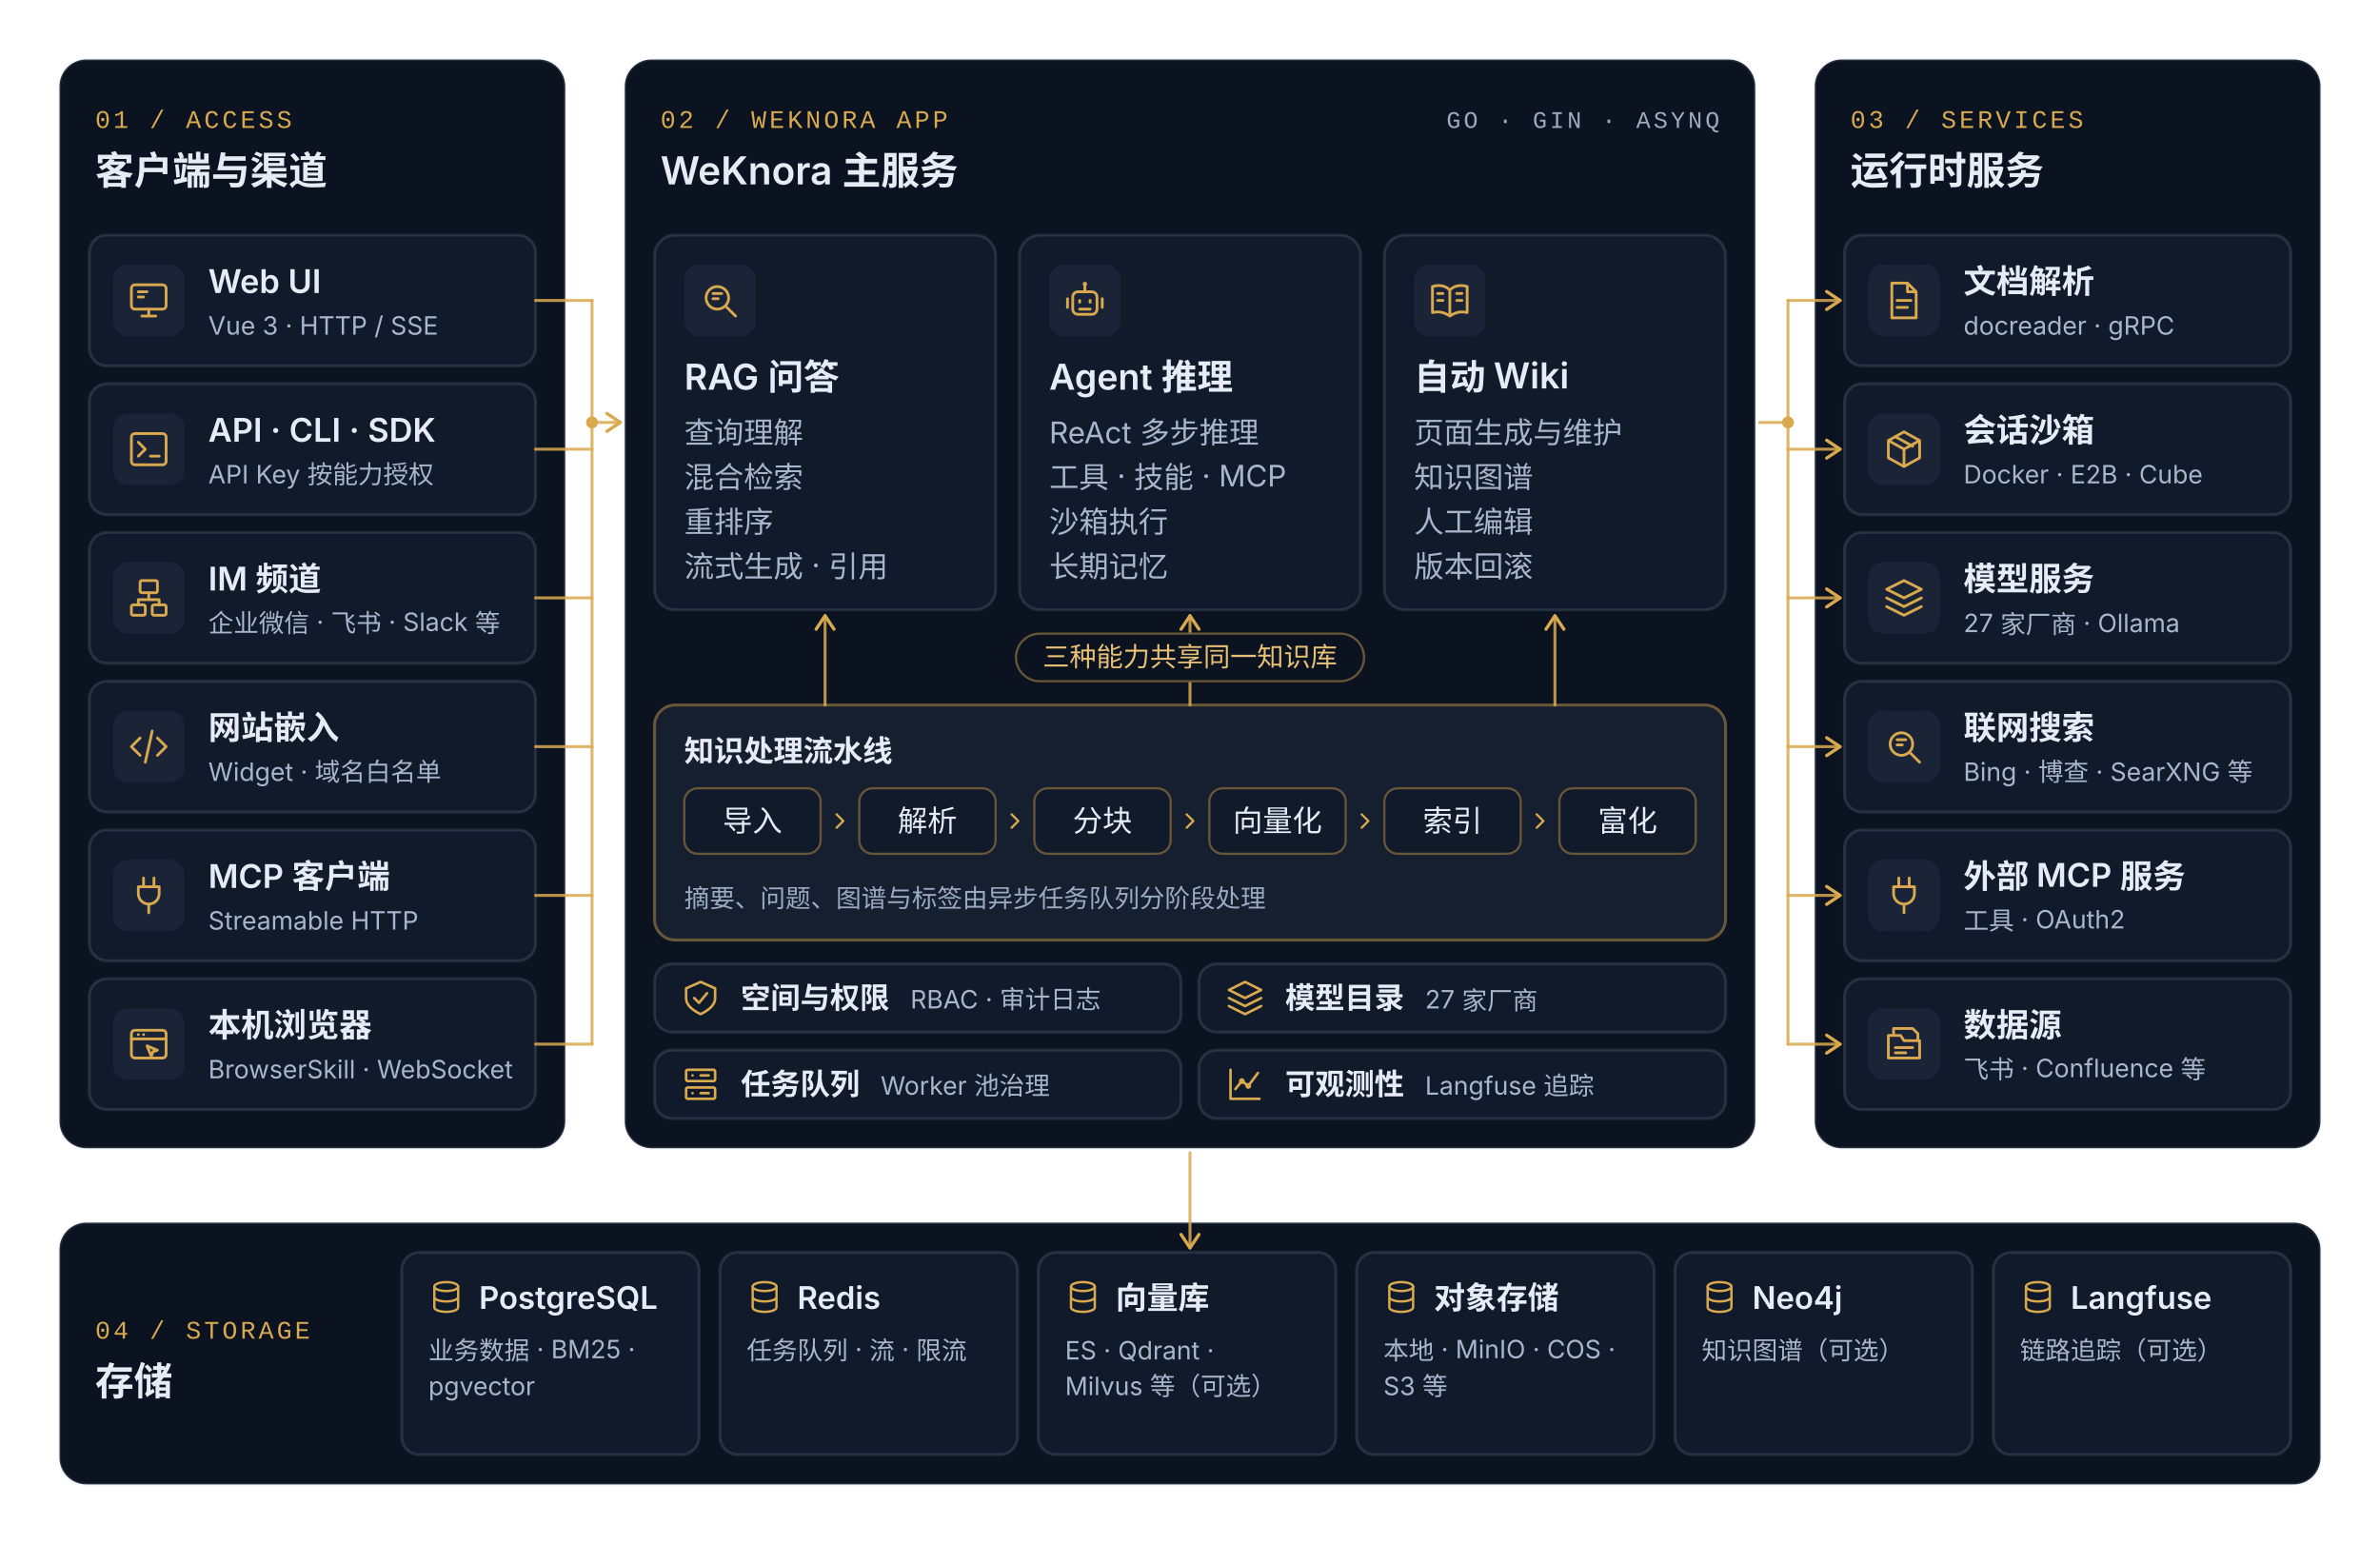
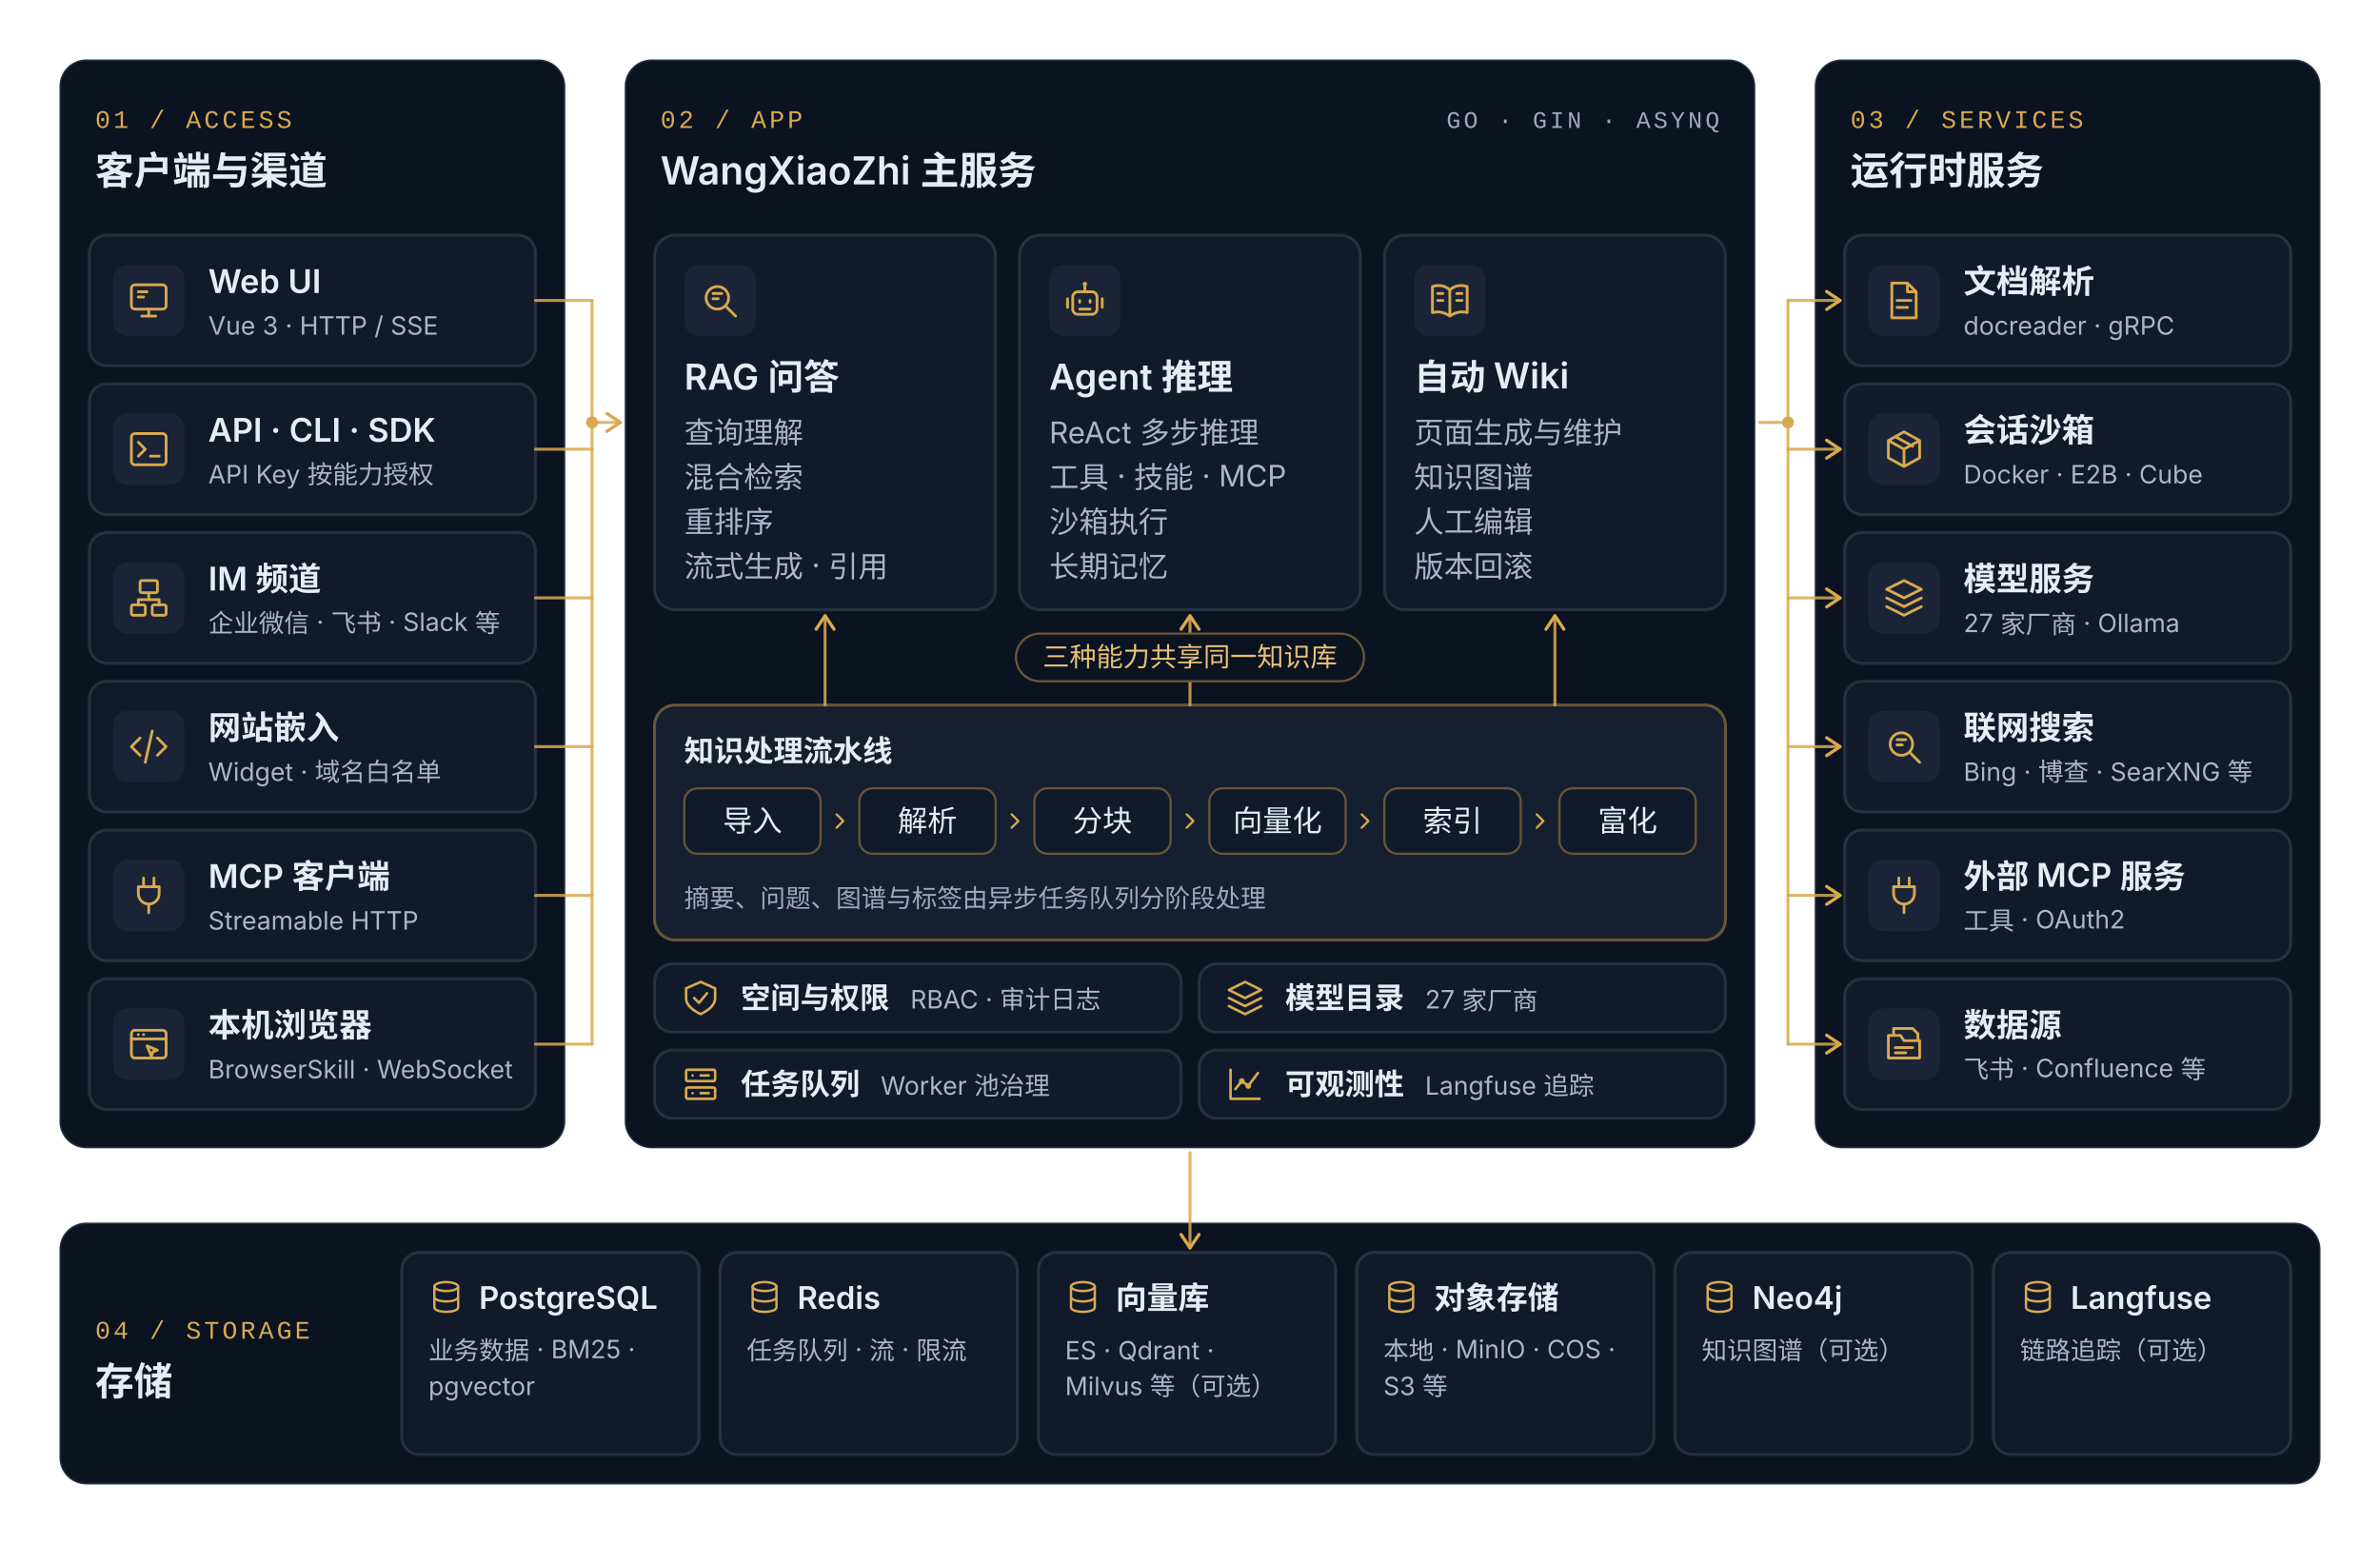
- <svg xmlns="http://www.w3.org/2000/svg" viewBox="0 0 1600 1038" width="1600" height="1038" role="img" aria-label="WeKnora architecture">
+ <svg xmlns="http://www.w3.org/2000/svg" viewBox="0 0 1600 1038" width="1600" height="1038" role="img" aria-label="WangXiaoZhi architecture">
  <rect width="1600" height="1038" fill="none" />
  <rect x="40" y="40" width="340" height="732" rx="18" fill="#0b1220" stroke="rgba(190,208,232,.14)" stroke-width="2" />
  <text x="64" y="86" font-family="'JetBrains Mono', SFMono-Regular, 'SF Mono', Menlo, Consolas, 'Liberation Mono', monospace" font-size="17" letter-spacing="2" fill="#d9a94f">01 / ACCESS</text>
  <text x="64" y="124" font-family="Inter, -apple-system, BlinkMacSystemFont, 'Segoe UI', 'PingFang SC', 'Hiragino Sans GB', 'Noto Sans CJK SC', 'Microsoft YaHei', sans-serif" font-size="26" font-weight="600" fill="#e6ecf5">客户端与渠道</text>
  <rect x="60" y="158" width="300" height="88" rx="12" fill="#101a2b" stroke="rgba(190,208,232,.14)" stroke-width="2" />
  <rect x="76" y="178" width="48" height="48" rx="10" fill="#1a2436" />
  <g transform="translate(86 188) scale(1.166667)" fill="none" stroke="#d9a94f" stroke-width="1.6" stroke-linecap="round" stroke-linejoin="round">
    <rect x="2" y="3" width="20" height="14" rx="2" />
    <path d="M8 21h8m-4-4v4M6 7h5m-5 3h3" />
  </g>
  <text x="140" y="197" font-family="Inter, -apple-system, BlinkMacSystemFont, 'Segoe UI', 'PingFang SC', 'Hiragino Sans GB', 'Noto Sans CJK SC', 'Microsoft YaHei', sans-serif" font-size="22" font-weight="600" fill="#e6ecf5">Web UI</text>
  <text x="140" y="225" font-family="Inter, -apple-system, BlinkMacSystemFont, 'Segoe UI', 'PingFang SC', 'Hiragino Sans GB', 'Noto Sans CJK SC', 'Microsoft YaHei', sans-serif" font-size="17" fill="#a9b6c9">Vue 3 · HTTP / SSE</text>
  <rect x="60" y="258" width="300" height="88" rx="12" fill="#101a2b" stroke="rgba(190,208,232,.14)" stroke-width="2" />
  <rect x="76" y="278" width="48" height="48" rx="10" fill="#1a2436" />
  <g transform="translate(86 288) scale(1.166667)" fill="none" stroke="#d9a94f" stroke-width="1.6" stroke-linecap="round" stroke-linejoin="round">
    <rect x="2" y="3" width="20" height="18" rx="2" />
    <path d="m6 8 4 4-4 4m7 0h5" />
  </g>
  <text x="140" y="297" font-family="Inter, -apple-system, BlinkMacSystemFont, 'Segoe UI', 'PingFang SC', 'Hiragino Sans GB', 'Noto Sans CJK SC', 'Microsoft YaHei', sans-serif" font-size="22" font-weight="600" fill="#e6ecf5">API · CLI · SDK</text>
  <text x="140" y="325" font-family="Inter, -apple-system, BlinkMacSystemFont, 'Segoe UI', 'PingFang SC', 'Hiragino Sans GB', 'Noto Sans CJK SC', 'Microsoft YaHei', sans-serif" font-size="17" fill="#a9b6c9">API Key 按能力授权</text>
  <rect x="60" y="358" width="300" height="88" rx="12" fill="#101a2b" stroke="rgba(190,208,232,.14)" stroke-width="2" />
  <rect x="76" y="378" width="48" height="48" rx="10" fill="#1a2436" />
  <g transform="translate(86 388) scale(1.166667)" fill="none" stroke="#d9a94f" stroke-width="1.6" stroke-linecap="round" stroke-linejoin="round">
    <rect x="7" y="2" width="10" height="7" rx="1" />
    <rect x="2" y="16" width="8" height="6" rx="1" />
    <rect x="14" y="16" width="8" height="6" rx="1" />
    <path d="M12 9v4m-6 3v-3h12v3" />
  </g>
  <text x="140" y="397" font-family="Inter, -apple-system, BlinkMacSystemFont, 'Segoe UI', 'PingFang SC', 'Hiragino Sans GB', 'Noto Sans CJK SC', 'Microsoft YaHei', sans-serif" font-size="22" font-weight="600" fill="#e6ecf5">IM 频道</text>
  <text x="140" y="425" font-family="Inter, -apple-system, BlinkMacSystemFont, 'Segoe UI', 'PingFang SC', 'Hiragino Sans GB', 'Noto Sans CJK SC', 'Microsoft YaHei', sans-serif" font-size="17" fill="#a9b6c9">企业微信 · 飞书 · Slack 等</text>
  <rect x="60" y="458" width="300" height="88" rx="12" fill="#101a2b" stroke="rgba(190,208,232,.14)" stroke-width="2" />
  <rect x="76" y="478" width="48" height="48" rx="10" fill="#1a2436" />
  <g transform="translate(86 488) scale(1.166667)" fill="none" stroke="#d9a94f" stroke-width="1.6" stroke-linecap="round" stroke-linejoin="round">
    <path d="m7 7-5 5 5 5m10-10 5 5-5 5m-3-14-4 18" />
  </g>
  <text x="140" y="497" font-family="Inter, -apple-system, BlinkMacSystemFont, 'Segoe UI', 'PingFang SC', 'Hiragino Sans GB', 'Noto Sans CJK SC', 'Microsoft YaHei', sans-serif" font-size="22" font-weight="600" fill="#e6ecf5">网站嵌入</text>
  <text x="140" y="525" font-family="Inter, -apple-system, BlinkMacSystemFont, 'Segoe UI', 'PingFang SC', 'Hiragino Sans GB', 'Noto Sans CJK SC', 'Microsoft YaHei', sans-serif" font-size="17" fill="#a9b6c9">Widget · 域名白名单</text>
  <rect x="60" y="558" width="300" height="88" rx="12" fill="#101a2b" stroke="rgba(190,208,232,.14)" stroke-width="2" />
  <rect x="76" y="578" width="48" height="48" rx="10" fill="#1a2436" />
  <g transform="translate(86 588) scale(1.166667)" fill="none" stroke="#d9a94f" stroke-width="1.6" stroke-linecap="round" stroke-linejoin="round">
    <path d="M9 2v5m6-5v5M6 7h12v4a6 6 0 0 1-12 0V7Zm6 10v5" />
  </g>
  <text x="140" y="597" font-family="Inter, -apple-system, BlinkMacSystemFont, 'Segoe UI', 'PingFang SC', 'Hiragino Sans GB', 'Noto Sans CJK SC', 'Microsoft YaHei', sans-serif" font-size="22" font-weight="600" fill="#e6ecf5">MCP 客户端</text>
  <text x="140" y="625" font-family="Inter, -apple-system, BlinkMacSystemFont, 'Segoe UI', 'PingFang SC', 'Hiragino Sans GB', 'Noto Sans CJK SC', 'Microsoft YaHei', sans-serif" font-size="17" fill="#a9b6c9">Streamable HTTP</text>
  <rect x="60" y="658" width="300" height="88" rx="12" fill="#101a2b" stroke="rgba(190,208,232,.14)" stroke-width="2" />
  <rect x="76" y="678" width="48" height="48" rx="10" fill="#1a2436" />
  <g transform="translate(86 688) scale(1.166667)" fill="none" stroke="#d9a94f" stroke-width="1.6" stroke-linecap="round" stroke-linejoin="round">
    <rect x="2" y="4" width="20" height="16" rx="2" />
    <path d="M2 9h20M6 6.5h.01M9 6.5h.01" />
    <path d="m11 13 6 2.5-2.6.9-.9 2.6Z" />
  </g>
  <text x="140" y="697" font-family="Inter, -apple-system, BlinkMacSystemFont, 'Segoe UI', 'PingFang SC', 'Hiragino Sans GB', 'Noto Sans CJK SC', 'Microsoft YaHei', sans-serif" font-size="22" font-weight="600" fill="#e6ecf5">本机浏览器</text>
  <text x="140" y="725" font-family="Inter, -apple-system, BlinkMacSystemFont, 'Segoe UI', 'PingFang SC', 'Hiragino Sans GB', 'Noto Sans CJK SC', 'Microsoft YaHei', sans-serif" font-size="17" fill="#a9b6c9">BrowserSkill · WebSocket</text>
  <rect x="1220" y="40" width="340" height="732" rx="18" fill="#0b1220" stroke="rgba(190,208,232,.14)" stroke-width="2" />
  <text x="1244" y="86" font-family="'JetBrains Mono', SFMono-Regular, 'SF Mono', Menlo, Consolas, 'Liberation Mono', monospace" font-size="17" letter-spacing="2" fill="#d9a94f">03 / SERVICES</text>
  <text x="1244" y="124" font-family="Inter, -apple-system, BlinkMacSystemFont, 'Segoe UI', 'PingFang SC', 'Hiragino Sans GB', 'Noto Sans CJK SC', 'Microsoft YaHei', sans-serif" font-size="26" font-weight="600" fill="#e6ecf5">运行时服务</text>
  <rect x="1240" y="158" width="300" height="88" rx="12" fill="#101a2b" stroke="rgba(190,208,232,.14)" stroke-width="2" />
  <rect x="1256" y="178" width="48" height="48" rx="10" fill="#1a2436" />
  <g transform="translate(1266 188) scale(1.166667)" fill="none" stroke="#d9a94f" stroke-width="1.6" stroke-linecap="round" stroke-linejoin="round">
    <path d="M14 2H5v20h14V7l-5-5Zm0 0v5h5M8 12h8m-8 4h6" />
  </g>
  <text x="1320" y="197" font-family="Inter, -apple-system, BlinkMacSystemFont, 'Segoe UI', 'PingFang SC', 'Hiragino Sans GB', 'Noto Sans CJK SC', 'Microsoft YaHei', sans-serif" font-size="22" font-weight="600" fill="#e6ecf5">文档解析</text>
  <text x="1320" y="225" font-family="Inter, -apple-system, BlinkMacSystemFont, 'Segoe UI', 'PingFang SC', 'Hiragino Sans GB', 'Noto Sans CJK SC', 'Microsoft YaHei', sans-serif" font-size="17" fill="#a9b6c9">docreader · gRPC</text>
  <rect x="1240" y="258" width="300" height="88" rx="12" fill="#101a2b" stroke="rgba(190,208,232,.14)" stroke-width="2" />
  <rect x="1256" y="278" width="48" height="48" rx="10" fill="#1a2436" />
  <g transform="translate(1266 288) scale(1.166667)" fill="none" stroke="#d9a94f" stroke-width="1.6" stroke-linecap="round" stroke-linejoin="round">
    <path d="m12 2 9 5v10l-9 5-9-5V7l9-5Zm0 10 9-5M12 12 3 7m9 5v10" />
    <path d="m7 4.8 10 5.5" />
  </g>
  <text x="1320" y="297" font-family="Inter, -apple-system, BlinkMacSystemFont, 'Segoe UI', 'PingFang SC', 'Hiragino Sans GB', 'Noto Sans CJK SC', 'Microsoft YaHei', sans-serif" font-size="22" font-weight="600" fill="#e6ecf5">会话沙箱</text>
  <text x="1320" y="325" font-family="Inter, -apple-system, BlinkMacSystemFont, 'Segoe UI', 'PingFang SC', 'Hiragino Sans GB', 'Noto Sans CJK SC', 'Microsoft YaHei', sans-serif" font-size="17" fill="#a9b6c9">Docker · E2B · Cube</text>
  <rect x="1240" y="358" width="300" height="88" rx="12" fill="#101a2b" stroke="rgba(190,208,232,.14)" stroke-width="2" />
  <rect x="1256" y="378" width="48" height="48" rx="10" fill="#1a2436" />
  <g transform="translate(1266 388) scale(1.166667)" fill="none" stroke="#d9a94f" stroke-width="1.6" stroke-linecap="round" stroke-linejoin="round">
    <path d="m12 2 10 5-10 5L2 7l10-5Zm-10 10 10 5 10-5M2 17l10 5 10-5" />
  </g>
  <text x="1320" y="397" font-family="Inter, -apple-system, BlinkMacSystemFont, 'Segoe UI', 'PingFang SC', 'Hiragino Sans GB', 'Noto Sans CJK SC', 'Microsoft YaHei', sans-serif" font-size="22" font-weight="600" fill="#e6ecf5">模型服务</text>
  <text x="1320" y="425" font-family="Inter, -apple-system, BlinkMacSystemFont, 'Segoe UI', 'PingFang SC', 'Hiragino Sans GB', 'Noto Sans CJK SC', 'Microsoft YaHei', sans-serif" font-size="17" fill="#a9b6c9">27 家厂商 · Ollama</text>
  <rect x="1240" y="458" width="300" height="88" rx="12" fill="#101a2b" stroke="rgba(190,208,232,.14)" stroke-width="2" />
  <rect x="1256" y="478" width="48" height="48" rx="10" fill="#1a2436" />
  <g transform="translate(1266 488) scale(1.166667)" fill="none" stroke="#d9a94f" stroke-width="1.6" stroke-linecap="round" stroke-linejoin="round">
    <circle cx="10.5" cy="10.5" r="6.5" />
    <path d="m16 16 5 5M8 8h5M8 11h3" />
  </g>
  <text x="1320" y="497" font-family="Inter, -apple-system, BlinkMacSystemFont, 'Segoe UI', 'PingFang SC', 'Hiragino Sans GB', 'Noto Sans CJK SC', 'Microsoft YaHei', sans-serif" font-size="22" font-weight="600" fill="#e6ecf5">联网搜索</text>
  <text x="1320" y="525" font-family="Inter, -apple-system, BlinkMacSystemFont, 'Segoe UI', 'PingFang SC', 'Hiragino Sans GB', 'Noto Sans CJK SC', 'Microsoft YaHei', sans-serif" font-size="17" fill="#a9b6c9">Bing · 博查 · SearXNG 等</text>
  <rect x="1240" y="558" width="300" height="88" rx="12" fill="#101a2b" stroke="rgba(190,208,232,.14)" stroke-width="2" />
  <rect x="1256" y="578" width="48" height="48" rx="10" fill="#1a2436" />
  <g transform="translate(1266 588) scale(1.166667)" fill="none" stroke="#d9a94f" stroke-width="1.6" stroke-linecap="round" stroke-linejoin="round">
    <path d="M9 2v5m6-5v5M6 7h12v4a6 6 0 0 1-12 0V7Zm6 10v5" />
  </g>
  <text x="1320" y="597" font-family="Inter, -apple-system, BlinkMacSystemFont, 'Segoe UI', 'PingFang SC', 'Hiragino Sans GB', 'Noto Sans CJK SC', 'Microsoft YaHei', sans-serif" font-size="22" font-weight="600" fill="#e6ecf5">外部 MCP 服务</text>
  <text x="1320" y="625" font-family="Inter, -apple-system, BlinkMacSystemFont, 'Segoe UI', 'PingFang SC', 'Hiragino Sans GB', 'Noto Sans CJK SC', 'Microsoft YaHei', sans-serif" font-size="17" fill="#a9b6c9">工具 · OAuth2</text>
  <rect x="1240" y="658" width="300" height="88" rx="12" fill="#101a2b" stroke="rgba(190,208,232,.14)" stroke-width="2" />
  <rect x="1256" y="678" width="48" height="48" rx="10" fill="#1a2436" />
  <g transform="translate(1266 688) scale(1.166667)" fill="none" stroke="#d9a94f" stroke-width="1.6" stroke-linecap="round" stroke-linejoin="round">
    <path d="M3 7h7l2 3h9v10H3V7Zm3 0V3h11l3 3v4" />
    <path d="M7 14h10m-10 3h6" />
  </g>
  <text x="1320" y="697" font-family="Inter, -apple-system, BlinkMacSystemFont, 'Segoe UI', 'PingFang SC', 'Hiragino Sans GB', 'Noto Sans CJK SC', 'Microsoft YaHei', sans-serif" font-size="22" font-weight="600" fill="#e6ecf5">数据源</text>
  <text x="1320" y="725" font-family="Inter, -apple-system, BlinkMacSystemFont, 'Segoe UI', 'PingFang SC', 'Hiragino Sans GB', 'Noto Sans CJK SC', 'Microsoft YaHei', sans-serif" font-size="17" fill="#a9b6c9">飞书 · Confluence 等</text>
  <rect x="420" y="40" width="760" height="732" rx="18" fill="#0b1220" stroke="rgba(190,208,232,.14)" stroke-width="2" />
-   <text x="444" y="86" font-family="'JetBrains Mono', SFMono-Regular, 'SF Mono', Menlo, Consolas, 'Liberation Mono', monospace" font-size="17" letter-spacing="2" fill="#d9a94f">02 / WEKNORA APP</text>
-   <text x="444" y="124" font-family="Inter, -apple-system, BlinkMacSystemFont, 'Segoe UI', 'PingFang SC', 'Hiragino Sans GB', 'Noto Sans CJK SC', 'Microsoft YaHei', sans-serif" font-size="26" font-weight="600" fill="#e6ecf5">WeKnora 主服务</text>
+   <text x="444" y="86" font-family="'JetBrains Mono', SFMono-Regular, 'SF Mono', Menlo, Consolas, 'Liberation Mono', monospace" font-size="17" letter-spacing="2" fill="#d9a94f">02 / APP</text>
+   <text x="444" y="124" font-family="Inter, -apple-system, BlinkMacSystemFont, 'Segoe UI', 'PingFang SC', 'Hiragino Sans GB', 'Noto Sans CJK SC', 'Microsoft YaHei', sans-serif" font-size="26" font-weight="600" fill="#e6ecf5">WangXiaoZhi 主服务</text>
  <text x="1156" y="86" text-anchor="end" font-family="'JetBrains Mono', SFMono-Regular, 'SF Mono', Menlo, Consolas, 'Liberation Mono', monospace" font-size="16" letter-spacing="2" fill="#9aaac0">GO · GIN · ASYNQ</text>
  <rect x="440.0" y="158" width="229.333" height="252" rx="14" fill="#101a2b" stroke="rgba(190,208,232,.14)" stroke-width="2" />
  <rect x="460.0" y="178" width="48" height="48" rx="10" fill="#1a2436" />
  <g transform="translate(470.0 188) scale(1.166667)" fill="none" stroke="#d9a94f" stroke-width="1.6" stroke-linecap="round" stroke-linejoin="round">
    <circle cx="10.5" cy="10.5" r="6.5" />
    <path d="m16 16 5 5M8 8h5M8 11h3" />
  </g>
  <text x="460.0" y="262" font-family="Inter, -apple-system, BlinkMacSystemFont, 'Segoe UI', 'PingFang SC', 'Hiragino Sans GB', 'Noto Sans CJK SC', 'Microsoft YaHei', sans-serif" font-size="24" font-weight="600" fill="#e6ecf5">RAG 问答</text>
  <text x="460.0" y="298" font-family="Inter, -apple-system, BlinkMacSystemFont, 'Segoe UI', 'PingFang SC', 'Hiragino Sans GB', 'Noto Sans CJK SC', 'Microsoft YaHei', sans-serif" font-size="20" fill="#a9b6c9">查询理解</text>
  <text x="460.0" y="328" font-family="Inter, -apple-system, BlinkMacSystemFont, 'Segoe UI', 'PingFang SC', 'Hiragino Sans GB', 'Noto Sans CJK SC', 'Microsoft YaHei', sans-serif" font-size="20" fill="#a9b6c9">混合检索</text>
  <text x="460.0" y="358" font-family="Inter, -apple-system, BlinkMacSystemFont, 'Segoe UI', 'PingFang SC', 'Hiragino Sans GB', 'Noto Sans CJK SC', 'Microsoft YaHei', sans-serif" font-size="20" fill="#a9b6c9">重排序</text>
  <text x="460.0" y="388" font-family="Inter, -apple-system, BlinkMacSystemFont, 'Segoe UI', 'PingFang SC', 'Hiragino Sans GB', 'Noto Sans CJK SC', 'Microsoft YaHei', sans-serif" font-size="20" fill="#a9b6c9">流式生成 · 引用</text>
  <rect x="685.333" y="158" width="229.333" height="252" rx="14" fill="#101a2b" stroke="rgba(190,208,232,.14)" stroke-width="2" />
  <rect x="705.333" y="178" width="48" height="48" rx="10" fill="#1a2436" />
  <g transform="translate(715.3333 188) scale(1.166667)" fill="none" stroke="#d9a94f" stroke-width="1.6" stroke-linecap="round" stroke-linejoin="round">
    <rect x="5" y="7" width="14" height="13" rx="3" />
    <path d="M12 3v4M2 11v5m20-5v5M9 12v1m6-1v1m-6 4h6" />
    <circle cx="12" cy="2.5" r=".5" />
  </g>
  <text x="705.333" y="262" font-family="Inter, -apple-system, BlinkMacSystemFont, 'Segoe UI', 'PingFang SC', 'Hiragino Sans GB', 'Noto Sans CJK SC', 'Microsoft YaHei', sans-serif" font-size="24" font-weight="600" fill="#e6ecf5">Agent 推理</text>
  <text x="705.333" y="298" font-family="Inter, -apple-system, BlinkMacSystemFont, 'Segoe UI', 'PingFang SC', 'Hiragino Sans GB', 'Noto Sans CJK SC', 'Microsoft YaHei', sans-serif" font-size="20" fill="#a9b6c9">ReAct 多步推理</text>
  <text x="705.333" y="328" font-family="Inter, -apple-system, BlinkMacSystemFont, 'Segoe UI', 'PingFang SC', 'Hiragino Sans GB', 'Noto Sans CJK SC', 'Microsoft YaHei', sans-serif" font-size="20" fill="#a9b6c9">工具 · 技能 · MCP</text>
  <text x="705.333" y="358" font-family="Inter, -apple-system, BlinkMacSystemFont, 'Segoe UI', 'PingFang SC', 'Hiragino Sans GB', 'Noto Sans CJK SC', 'Microsoft YaHei', sans-serif" font-size="20" fill="#a9b6c9">沙箱执行</text>
  <text x="705.333" y="388" font-family="Inter, -apple-system, BlinkMacSystemFont, 'Segoe UI', 'PingFang SC', 'Hiragino Sans GB', 'Noto Sans CJK SC', 'Microsoft YaHei', sans-serif" font-size="20" fill="#a9b6c9">长期记忆</text>
  <rect x="930.667" y="158" width="229.333" height="252" rx="14" fill="#101a2b" stroke="rgba(190,208,232,.14)" stroke-width="2" />
  <rect x="950.667" y="178" width="48" height="48" rx="10" fill="#1a2436" />
  <g transform="translate(960.6667 188) scale(1.166667)" fill="none" stroke="#d9a94f" stroke-width="1.6" stroke-linecap="round" stroke-linejoin="round">
    <path d="M12 6C9 3 5 3 2 4v15c4-1 7 0 10 2 3-2 6-3 10-2V4c-3-1-7-1-10 2v15" />
    <path d="M5 8h3m-3 4h3m8-4h3m-3 4h3" />
  </g>
  <text x="950.667" y="262" font-family="Inter, -apple-system, BlinkMacSystemFont, 'Segoe UI', 'PingFang SC', 'Hiragino Sans GB', 'Noto Sans CJK SC', 'Microsoft YaHei', sans-serif" font-size="24" font-weight="600" fill="#e6ecf5">自动 Wiki</text>
  <text x="950.667" y="298" font-family="Inter, -apple-system, BlinkMacSystemFont, 'Segoe UI', 'PingFang SC', 'Hiragino Sans GB', 'Noto Sans CJK SC', 'Microsoft YaHei', sans-serif" font-size="20" fill="#a9b6c9">页面生成与维护</text>
  <text x="950.667" y="328" font-family="Inter, -apple-system, BlinkMacSystemFont, 'Segoe UI', 'PingFang SC', 'Hiragino Sans GB', 'Noto Sans CJK SC', 'Microsoft YaHei', sans-serif" font-size="20" fill="#a9b6c9">知识图谱</text>
  <text x="950.667" y="358" font-family="Inter, -apple-system, BlinkMacSystemFont, 'Segoe UI', 'PingFang SC', 'Hiragino Sans GB', 'Noto Sans CJK SC', 'Microsoft YaHei', sans-serif" font-size="20" fill="#a9b6c9">人工编辑</text>
  <text x="950.667" y="388" font-family="Inter, -apple-system, BlinkMacSystemFont, 'Segoe UI', 'PingFang SC', 'Hiragino Sans GB', 'Noto Sans CJK SC', 'Microsoft YaHei', sans-serif" font-size="20" fill="#a9b6c9">版本回滚</text>
  <rect x="440" y="474" width="720" height="158" rx="14" fill="#161f30" stroke="#685638" stroke-width="2" />
  <path d="M554.667 474V414" fill="none" stroke="#d9a94f" stroke-width="2" stroke-linecap="round" opacity=".85" />
  <path d="M548.667 423L554.667 414L560.667 423" fill="none" stroke="#d9a94f" stroke-width="2.2" stroke-linecap="round" stroke-linejoin="round" />
  <path d="M800.0 474V414" fill="none" stroke="#d9a94f" stroke-width="2" stroke-linecap="round" opacity=".85" />
  <path d="M794.0 423L800.0 414L806.0 423" fill="none" stroke="#d9a94f" stroke-width="2.2" stroke-linecap="round" stroke-linejoin="round" />
  <path d="M1045.333 474V414" fill="none" stroke="#d9a94f" stroke-width="2" stroke-linecap="round" opacity=".85" />
  <path d="M1039.333 423L1045.333 414L1051.333 423" fill="none" stroke="#d9a94f" stroke-width="2.2" stroke-linecap="round" stroke-linejoin="round" />
  <rect x="683.0" y="426" width="234.0" height="32" rx="16" fill="#0b1220" stroke="#685638" stroke-width="1.5" />
  <text x="800.0" y="448" text-anchor="middle" font-family="Inter, -apple-system, BlinkMacSystemFont, 'Segoe UI', 'PingFang SC', 'Hiragino Sans GB', 'Noto Sans CJK SC', 'Microsoft YaHei', sans-serif" font-size="18" fill="#e8c176">三种能力共享同一知识库</text>
  <text x="460" y="512" font-family="Inter, -apple-system, BlinkMacSystemFont, 'Segoe UI', 'PingFang SC', 'Hiragino Sans GB', 'Noto Sans CJK SC', 'Microsoft YaHei', sans-serif" font-size="20" font-weight="600" fill="#e6ecf5">知识处理流水线</text>
  <rect x="460.0" y="530" width="91.667" height="44" rx="9" fill="#101a2b" stroke="#685638" stroke-width="1.5" />
  <text x="505.833" y="559" text-anchor="middle" font-family="Inter, -apple-system, BlinkMacSystemFont, 'Segoe UI', 'PingFang SC', 'Hiragino Sans GB', 'Noto Sans CJK SC', 'Microsoft YaHei', sans-serif" font-size="20" fill="#e6ecf5">导入</text>
  <g transform="translate(555.6667 543) scale(0.75)" fill="none" stroke="#d9a94f" stroke-width="2" stroke-linecap="round" stroke-linejoin="round">
    <path d="m9 6 6 6-6 6" />
  </g>
  <rect x="577.667" y="530" width="91.667" height="44" rx="9" fill="#101a2b" stroke="#685638" stroke-width="1.5" />
  <text x="623.5" y="559" text-anchor="middle" font-family="Inter, -apple-system, BlinkMacSystemFont, 'Segoe UI', 'PingFang SC', 'Hiragino Sans GB', 'Noto Sans CJK SC', 'Microsoft YaHei', sans-serif" font-size="20" fill="#e6ecf5">解析</text>
  <g transform="translate(673.3333 543) scale(0.75)" fill="none" stroke="#d9a94f" stroke-width="2" stroke-linecap="round" stroke-linejoin="round">
    <path d="m9 6 6 6-6 6" />
  </g>
  <rect x="695.333" y="530" width="91.667" height="44" rx="9" fill="#101a2b" stroke="#685638" stroke-width="1.5" />
  <text x="741.167" y="559" text-anchor="middle" font-family="Inter, -apple-system, BlinkMacSystemFont, 'Segoe UI', 'PingFang SC', 'Hiragino Sans GB', 'Noto Sans CJK SC', 'Microsoft YaHei', sans-serif" font-size="20" fill="#e6ecf5">分块</text>
  <g transform="translate(791.0 543) scale(0.75)" fill="none" stroke="#d9a94f" stroke-width="2" stroke-linecap="round" stroke-linejoin="round">
    <path d="m9 6 6 6-6 6" />
  </g>
  <rect x="813.0" y="530" width="91.667" height="44" rx="9" fill="#101a2b" stroke="#685638" stroke-width="1.5" />
  <text x="858.833" y="559" text-anchor="middle" font-family="Inter, -apple-system, BlinkMacSystemFont, 'Segoe UI', 'PingFang SC', 'Hiragino Sans GB', 'Noto Sans CJK SC', 'Microsoft YaHei', sans-serif" font-size="20" fill="#e6ecf5">向量化</text>
  <g transform="translate(908.6667 543) scale(0.75)" fill="none" stroke="#d9a94f" stroke-width="2" stroke-linecap="round" stroke-linejoin="round">
    <path d="m9 6 6 6-6 6" />
  </g>
  <rect x="930.667" y="530" width="91.667" height="44" rx="9" fill="#101a2b" stroke="#685638" stroke-width="1.5" />
  <text x="976.5" y="559" text-anchor="middle" font-family="Inter, -apple-system, BlinkMacSystemFont, 'Segoe UI', 'PingFang SC', 'Hiragino Sans GB', 'Noto Sans CJK SC', 'Microsoft YaHei', sans-serif" font-size="20" fill="#e6ecf5">索引</text>
  <g transform="translate(1026.333 543) scale(0.75)" fill="none" stroke="#d9a94f" stroke-width="2" stroke-linecap="round" stroke-linejoin="round">
    <path d="m9 6 6 6-6 6" />
  </g>
  <rect x="1048.333" y="530" width="91.667" height="44" rx="9" fill="#101a2b" stroke="#685638" stroke-width="1.5" />
  <text x="1094.167" y="559" text-anchor="middle" font-family="Inter, -apple-system, BlinkMacSystemFont, 'Segoe UI', 'PingFang SC', 'Hiragino Sans GB', 'Noto Sans CJK SC', 'Microsoft YaHei', sans-serif" font-size="20" fill="#e6ecf5">富化</text>
  <text x="460" y="610" font-family="Inter, -apple-system, BlinkMacSystemFont, 'Segoe UI', 'PingFang SC', 'Hiragino Sans GB', 'Noto Sans CJK SC', 'Microsoft YaHei', sans-serif" font-size="17" fill="#9aaac0">摘要、问题、图谱与标签由异步任务队列分阶段处理</text>
  <rect x="440.0" y="648.0" width="354.0" height="46.0" rx="12" fill="#101a2b" stroke="rgba(190,208,232,.14)" stroke-width="2" />
  <g transform="translate(458.0 658.0) scale(1.083333)" fill="none" stroke="#d9a94f" stroke-width="1.6" stroke-linecap="round" stroke-linejoin="round">
    <path d="m12 2 9 4v6c0 5-5 8-9 10-4-2-9-5-9-10V6l9-4Z" />
    <path d="m8 12 3 3 5-6" />
  </g>
  <text x="498.0" y="678.0" font-family="Inter, -apple-system, BlinkMacSystemFont, 'Segoe UI', 'PingFang SC', 'Hiragino Sans GB', 'Noto Sans CJK SC', 'Microsoft YaHei', sans-serif" font-size="20" font-weight="600" fill="#e6ecf5">空间与权限</text>
  <text x="612.0" y="678.0" font-family="Inter, -apple-system, BlinkMacSystemFont, 'Segoe UI', 'PingFang SC', 'Hiragino Sans GB', 'Noto Sans CJK SC', 'Microsoft YaHei', sans-serif" font-size="17" fill="#a9b6c9">RBAC · 审计日志</text>
  <rect x="806.0" y="648.0" width="354.0" height="46.0" rx="12" fill="#101a2b" stroke="rgba(190,208,232,.14)" stroke-width="2" />
  <g transform="translate(824.0 658.0) scale(1.083333)" fill="none" stroke="#d9a94f" stroke-width="1.6" stroke-linecap="round" stroke-linejoin="round">
    <path d="m12 2 10 5-10 5L2 7l10-5Zm-10 10 10 5 10-5M2 17l10 5 10-5" />
  </g>
  <text x="864.0" y="678.0" font-family="Inter, -apple-system, BlinkMacSystemFont, 'Segoe UI', 'PingFang SC', 'Hiragino Sans GB', 'Noto Sans CJK SC', 'Microsoft YaHei', sans-serif" font-size="20" font-weight="600" fill="#e6ecf5">模型目录</text>
  <text x="958.0" y="678.0" font-family="Inter, -apple-system, BlinkMacSystemFont, 'Segoe UI', 'PingFang SC', 'Hiragino Sans GB', 'Noto Sans CJK SC', 'Microsoft YaHei', sans-serif" font-size="17" fill="#a9b6c9">27 家厂商</text>
  <rect x="440.0" y="706.0" width="354.0" height="46.0" rx="12" fill="#101a2b" stroke="rgba(190,208,232,.14)" stroke-width="2" />
  <g transform="translate(458.0 716.0) scale(1.083333)" fill="none" stroke="#d9a94f" stroke-width="1.6" stroke-linecap="round" stroke-linejoin="round">
    <rect x="3" y="3" width="18" height="7" rx="1" />
    <rect x="3" y="14" width="18" height="7" rx="1" />
    <path d="M7 6.5h.01M7 17.5h.01M12 6.5h5m-5 11h5" />
  </g>
  <text x="498.0" y="736.0" font-family="Inter, -apple-system, BlinkMacSystemFont, 'Segoe UI', 'PingFang SC', 'Hiragino Sans GB', 'Noto Sans CJK SC', 'Microsoft YaHei', sans-serif" font-size="20" font-weight="600" fill="#e6ecf5">任务队列</text>
  <text x="592.0" y="736.0" font-family="Inter, -apple-system, BlinkMacSystemFont, 'Segoe UI', 'PingFang SC', 'Hiragino Sans GB', 'Noto Sans CJK SC', 'Microsoft YaHei', sans-serif" font-size="17" fill="#a9b6c9">Worker 池治理</text>
  <rect x="806.0" y="706.0" width="354.0" height="46.0" rx="12" fill="#101a2b" stroke="rgba(190,208,232,.14)" stroke-width="2" />
  <g transform="translate(824.0 716.0) scale(1.083333)" fill="none" stroke="#d9a94f" stroke-width="1.6" stroke-linecap="round" stroke-linejoin="round">
    <path d="M3 3v18h18M6 15l4-5 4 3 6-8" />
    <circle cx="10" cy="10" r="1" />
    <circle cx="14" cy="13" r="1" />
  </g>
  <text x="864.0" y="736.0" font-family="Inter, -apple-system, BlinkMacSystemFont, 'Segoe UI', 'PingFang SC', 'Hiragino Sans GB', 'Noto Sans CJK SC', 'Microsoft YaHei', sans-serif" font-size="20" font-weight="600" fill="#e6ecf5">可观测性</text>
  <text x="958.0" y="736.0" font-family="Inter, -apple-system, BlinkMacSystemFont, 'Segoe UI', 'PingFang SC', 'Hiragino Sans GB', 'Noto Sans CJK SC', 'Microsoft YaHei', sans-serif" font-size="17" fill="#a9b6c9">Langfuse 追踪</text>
  <path d="M360 202.0H398" fill="none" stroke="#d9a94f" stroke-width="2" stroke-linecap="round" opacity=".85" />
  <path d="M360 302.0H398" fill="none" stroke="#d9a94f" stroke-width="2" stroke-linecap="round" opacity=".85" />
  <path d="M360 402.0H398" fill="none" stroke="#d9a94f" stroke-width="2" stroke-linecap="round" opacity=".85" />
  <path d="M360 502.0H398" fill="none" stroke="#d9a94f" stroke-width="2" stroke-linecap="round" opacity=".85" />
  <path d="M360 602.0H398" fill="none" stroke="#d9a94f" stroke-width="2" stroke-linecap="round" opacity=".85" />
  <path d="M360 702.0H398" fill="none" stroke="#d9a94f" stroke-width="2" stroke-linecap="round" opacity=".85" />
  <path d="M398 202.0V702.0" fill="none" stroke="#d9a94f" stroke-width="2" stroke-linecap="round" opacity=".85" />
  <path d="M398 284.0H417" fill="none" stroke="#d9a94f" stroke-width="2" stroke-linecap="round" opacity=".85" />
  <path d="M408 278.0L417 284.0L408 290.0" fill="none" stroke="#d9a94f" stroke-width="2.2" stroke-linecap="round" stroke-linejoin="round" />
  <circle cx="398" cy="284.0" r="4" fill="#d9a94f" />
  <path d="M1183 284.0H1202" fill="none" stroke="#d9a94f" stroke-width="2" stroke-linecap="round" opacity=".85" />
  <path d="M1202 202.0V702.0" fill="none" stroke="#d9a94f" stroke-width="2" stroke-linecap="round" opacity=".85" />
  <circle cx="1202" cy="284.0" r="4" fill="#d9a94f" />
  <path d="M1202 202.0H1237" fill="none" stroke="#d9a94f" stroke-width="2" stroke-linecap="round" opacity=".85" />
  <path d="M1228 196.0L1237 202.0L1228 208.0" fill="none" stroke="#d9a94f" stroke-width="2.2" stroke-linecap="round" stroke-linejoin="round" />
  <path d="M1202 302.0H1237" fill="none" stroke="#d9a94f" stroke-width="2" stroke-linecap="round" opacity=".85" />
  <path d="M1228 296.0L1237 302.0L1228 308.0" fill="none" stroke="#d9a94f" stroke-width="2.2" stroke-linecap="round" stroke-linejoin="round" />
  <path d="M1202 402.0H1237" fill="none" stroke="#d9a94f" stroke-width="2" stroke-linecap="round" opacity=".85" />
  <path d="M1228 396.0L1237 402.0L1228 408.0" fill="none" stroke="#d9a94f" stroke-width="2.2" stroke-linecap="round" stroke-linejoin="round" />
  <path d="M1202 502.0H1237" fill="none" stroke="#d9a94f" stroke-width="2" stroke-linecap="round" opacity=".85" />
  <path d="M1228 496.0L1237 502.0L1228 508.0" fill="none" stroke="#d9a94f" stroke-width="2.2" stroke-linecap="round" stroke-linejoin="round" />
  <path d="M1202 602.0H1237" fill="none" stroke="#d9a94f" stroke-width="2" stroke-linecap="round" opacity=".85" />
  <path d="M1228 596.0L1237 602.0L1228 608.0" fill="none" stroke="#d9a94f" stroke-width="2.2" stroke-linecap="round" stroke-linejoin="round" />
  <path d="M1202 702.0H1237" fill="none" stroke="#d9a94f" stroke-width="2" stroke-linecap="round" opacity=".85" />
  <path d="M1228 696.0L1237 702.0L1228 708.0" fill="none" stroke="#d9a94f" stroke-width="2.2" stroke-linecap="round" stroke-linejoin="round" />
  <rect x="40" y="822" width="1520" height="176" rx="18" fill="#0b1220" stroke="rgba(190,208,232,.14)" stroke-width="2" />
  <text x="64" y="900.0" font-family="'JetBrains Mono', SFMono-Regular, 'SF Mono', Menlo, Consolas, 'Liberation Mono', monospace" font-size="17" letter-spacing="2" fill="#d9a94f">04 / STORAGE</text>
  <text x="64" y="938.0" font-family="Inter, -apple-system, BlinkMacSystemFont, 'Segoe UI', 'PingFang SC', 'Hiragino Sans GB', 'Noto Sans CJK SC', 'Microsoft YaHei', sans-serif" font-size="26" font-weight="600" fill="#e6ecf5">存储</text>
  <rect x="270.0" y="842" width="200.0" height="136" rx="12" fill="#101a2b" stroke="rgba(190,208,232,.14)" stroke-width="2" />
  <g transform="translate(288.0 860) scale(1.0)" fill="none" stroke="#d9a94f" stroke-width="1.6" stroke-linecap="round" stroke-linejoin="round">
    <ellipse cx="12" cy="5" rx="8" ry="3" />
    <path d="M4 5v14c0 1.7 3.6 3 8 3s8-1.3 8-3V5M4 12c0 1.7 3.6 3 8 3s8-1.3 8-3" />
  </g>
  <text x="322.0" y="880" font-family="Inter, -apple-system, BlinkMacSystemFont, 'Segoe UI', 'PingFang SC', 'Hiragino Sans GB', 'Noto Sans CJK SC', 'Microsoft YaHei', sans-serif" font-size="21" font-weight="600" fill="#e6ecf5">PostgreSQL</text>
  <text x="288.0" y="914" font-family="Inter, -apple-system, BlinkMacSystemFont, 'Segoe UI', 'PingFang SC', 'Hiragino Sans GB', 'Noto Sans CJK SC', 'Microsoft YaHei', sans-serif" font-size="17" fill="#a9b6c9">业务数据 · BM25 ·</text>
  <text x="288.0" y="938" font-family="Inter, -apple-system, BlinkMacSystemFont, 'Segoe UI', 'PingFang SC', 'Hiragino Sans GB', 'Noto Sans CJK SC', 'Microsoft YaHei', sans-serif" font-size="17" fill="#a9b6c9">pgvector</text>
  <rect x="484.0" y="842" width="200.0" height="136" rx="12" fill="#101a2b" stroke="rgba(190,208,232,.14)" stroke-width="2" />
  <g transform="translate(502.0 860) scale(1.0)" fill="none" stroke="#d9a94f" stroke-width="1.6" stroke-linecap="round" stroke-linejoin="round">
    <ellipse cx="12" cy="5" rx="8" ry="3" />
    <path d="M4 5v14c0 1.7 3.6 3 8 3s8-1.3 8-3V5M4 12c0 1.7 3.6 3 8 3s8-1.3 8-3" />
  </g>
  <text x="536.0" y="880" font-family="Inter, -apple-system, BlinkMacSystemFont, 'Segoe UI', 'PingFang SC', 'Hiragino Sans GB', 'Noto Sans CJK SC', 'Microsoft YaHei', sans-serif" font-size="21" font-weight="600" fill="#e6ecf5">Redis</text>
  <text x="502.0" y="914" font-family="Inter, -apple-system, BlinkMacSystemFont, 'Segoe UI', 'PingFang SC', 'Hiragino Sans GB', 'Noto Sans CJK SC', 'Microsoft YaHei', sans-serif" font-size="17" fill="#a9b6c9">任务队列 · 流 · 限流</text>
  <rect x="698.0" y="842" width="200.0" height="136" rx="12" fill="#101a2b" stroke="rgba(190,208,232,.14)" stroke-width="2" />
  <g transform="translate(716.0 860) scale(1.0)" fill="none" stroke="#d9a94f" stroke-width="1.6" stroke-linecap="round" stroke-linejoin="round">
    <ellipse cx="12" cy="5" rx="8" ry="3" />
    <path d="M4 5v14c0 1.7 3.6 3 8 3s8-1.3 8-3V5M4 12c0 1.7 3.6 3 8 3s8-1.3 8-3" />
  </g>
  <text x="750.0" y="880" font-family="Inter, -apple-system, BlinkMacSystemFont, 'Segoe UI', 'PingFang SC', 'Hiragino Sans GB', 'Noto Sans CJK SC', 'Microsoft YaHei', sans-serif" font-size="21" font-weight="600" fill="#e6ecf5">向量库</text>
  <text x="716.0" y="914" font-family="Inter, -apple-system, BlinkMacSystemFont, 'Segoe UI', 'PingFang SC', 'Hiragino Sans GB', 'Noto Sans CJK SC', 'Microsoft YaHei', sans-serif" font-size="17" fill="#a9b6c9">ES · Qdrant ·</text>
  <text x="716.0" y="938" font-family="Inter, -apple-system, BlinkMacSystemFont, 'Segoe UI', 'PingFang SC', 'Hiragino Sans GB', 'Noto Sans CJK SC', 'Microsoft YaHei', sans-serif" font-size="17" fill="#a9b6c9">Milvus 等（可选）</text>
  <rect x="912.0" y="842" width="200.0" height="136" rx="12" fill="#101a2b" stroke="rgba(190,208,232,.14)" stroke-width="2" />
  <g transform="translate(930.0 860) scale(1.0)" fill="none" stroke="#d9a94f" stroke-width="1.6" stroke-linecap="round" stroke-linejoin="round">
    <ellipse cx="12" cy="5" rx="8" ry="3" />
    <path d="M4 5v14c0 1.7 3.6 3 8 3s8-1.3 8-3V5M4 12c0 1.7 3.6 3 8 3s8-1.3 8-3" />
  </g>
  <text x="964.0" y="880" font-family="Inter, -apple-system, BlinkMacSystemFont, 'Segoe UI', 'PingFang SC', 'Hiragino Sans GB', 'Noto Sans CJK SC', 'Microsoft YaHei', sans-serif" font-size="21" font-weight="600" fill="#e6ecf5">对象存储</text>
  <text x="930.0" y="914" font-family="Inter, -apple-system, BlinkMacSystemFont, 'Segoe UI', 'PingFang SC', 'Hiragino Sans GB', 'Noto Sans CJK SC', 'Microsoft YaHei', sans-serif" font-size="17" fill="#a9b6c9">本地 · MinIO · COS ·</text>
  <text x="930.0" y="938" font-family="Inter, -apple-system, BlinkMacSystemFont, 'Segoe UI', 'PingFang SC', 'Hiragino Sans GB', 'Noto Sans CJK SC', 'Microsoft YaHei', sans-serif" font-size="17" fill="#a9b6c9">S3 等</text>
  <rect x="1126.0" y="842" width="200.0" height="136" rx="12" fill="#101a2b" stroke="rgba(190,208,232,.14)" stroke-width="2" />
  <g transform="translate(1144.0 860) scale(1.0)" fill="none" stroke="#d9a94f" stroke-width="1.6" stroke-linecap="round" stroke-linejoin="round">
    <ellipse cx="12" cy="5" rx="8" ry="3" />
    <path d="M4 5v14c0 1.7 3.6 3 8 3s8-1.3 8-3V5M4 12c0 1.7 3.6 3 8 3s8-1.3 8-3" />
  </g>
  <text x="1178.0" y="880" font-family="Inter, -apple-system, BlinkMacSystemFont, 'Segoe UI', 'PingFang SC', 'Hiragino Sans GB', 'Noto Sans CJK SC', 'Microsoft YaHei', sans-serif" font-size="21" font-weight="600" fill="#e6ecf5">Neo4j</text>
  <text x="1144.0" y="914" font-family="Inter, -apple-system, BlinkMacSystemFont, 'Segoe UI', 'PingFang SC', 'Hiragino Sans GB', 'Noto Sans CJK SC', 'Microsoft YaHei', sans-serif" font-size="17" fill="#a9b6c9">知识图谱（可选）</text>
  <rect x="1340.0" y="842" width="200.0" height="136" rx="12" fill="#101a2b" stroke="rgba(190,208,232,.14)" stroke-width="2" />
  <g transform="translate(1358.0 860) scale(1.0)" fill="none" stroke="#d9a94f" stroke-width="1.6" stroke-linecap="round" stroke-linejoin="round">
    <ellipse cx="12" cy="5" rx="8" ry="3" />
    <path d="M4 5v14c0 1.7 3.6 3 8 3s8-1.3 8-3V5M4 12c0 1.7 3.6 3 8 3s8-1.3 8-3" />
  </g>
  <text x="1392.0" y="880" font-family="Inter, -apple-system, BlinkMacSystemFont, 'Segoe UI', 'PingFang SC', 'Hiragino Sans GB', 'Noto Sans CJK SC', 'Microsoft YaHei', sans-serif" font-size="21" font-weight="600" fill="#e6ecf5">Langfuse</text>
  <text x="1358.0" y="914" font-family="Inter, -apple-system, BlinkMacSystemFont, 'Segoe UI', 'PingFang SC', 'Hiragino Sans GB', 'Noto Sans CJK SC', 'Microsoft YaHei', sans-serif" font-size="17" fill="#a9b6c9">链路追踪（可选）</text>
  <path d="M800.0 775V839" fill="none" stroke="#d9a94f" stroke-width="2" stroke-linecap="round" opacity=".85" />
  <path d="M794.0 830L800.0 839L806.0 830" fill="none" stroke="#d9a94f" stroke-width="2.2" stroke-linecap="round" stroke-linejoin="round" />
</svg>
